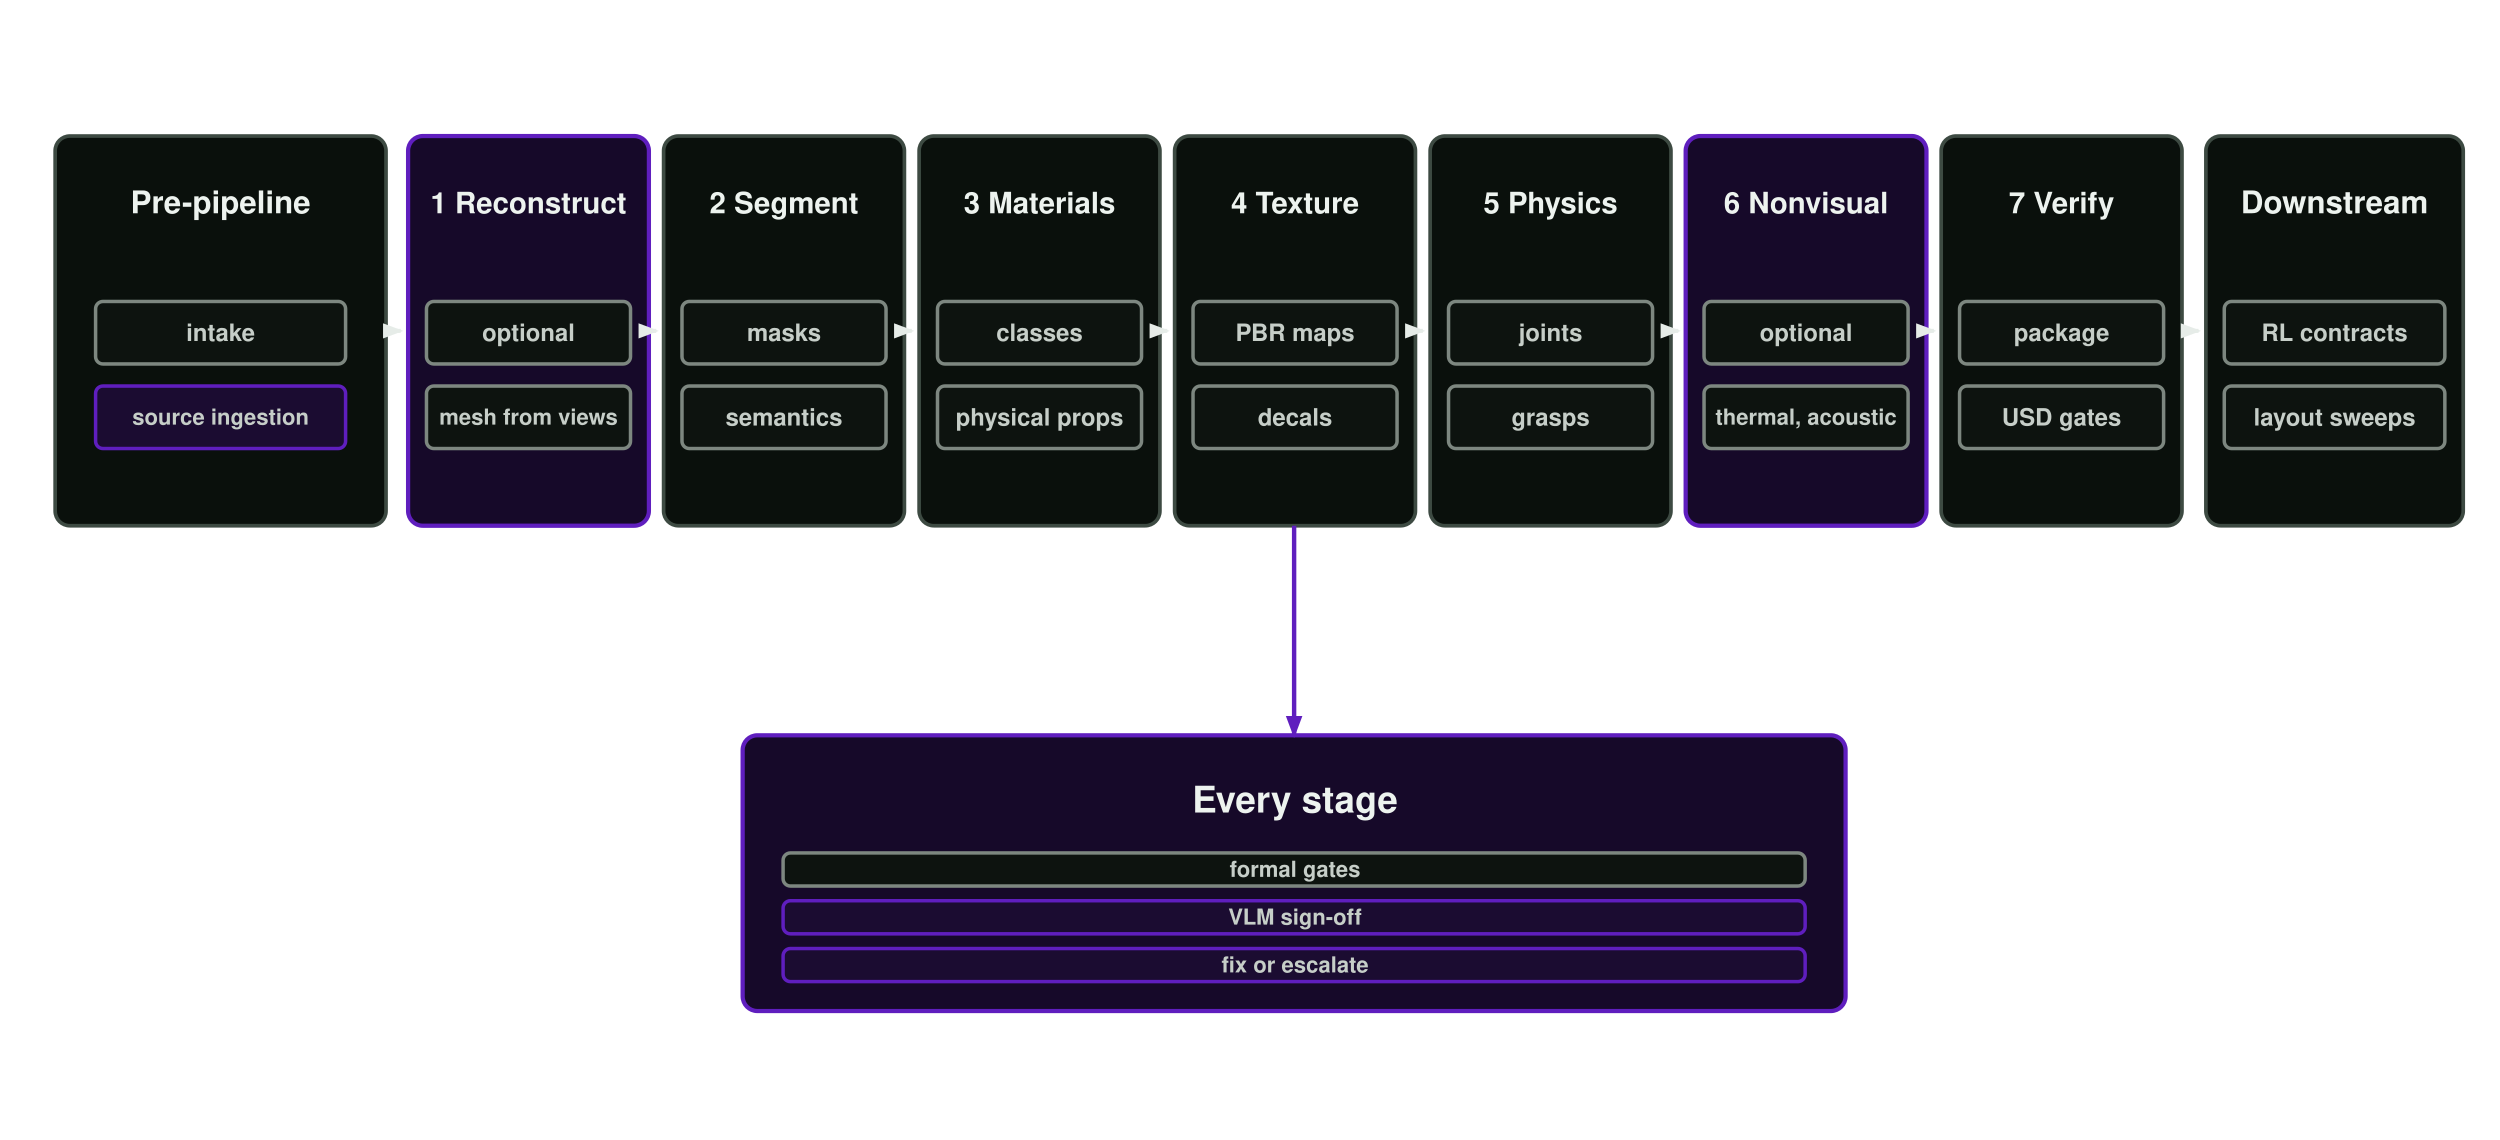
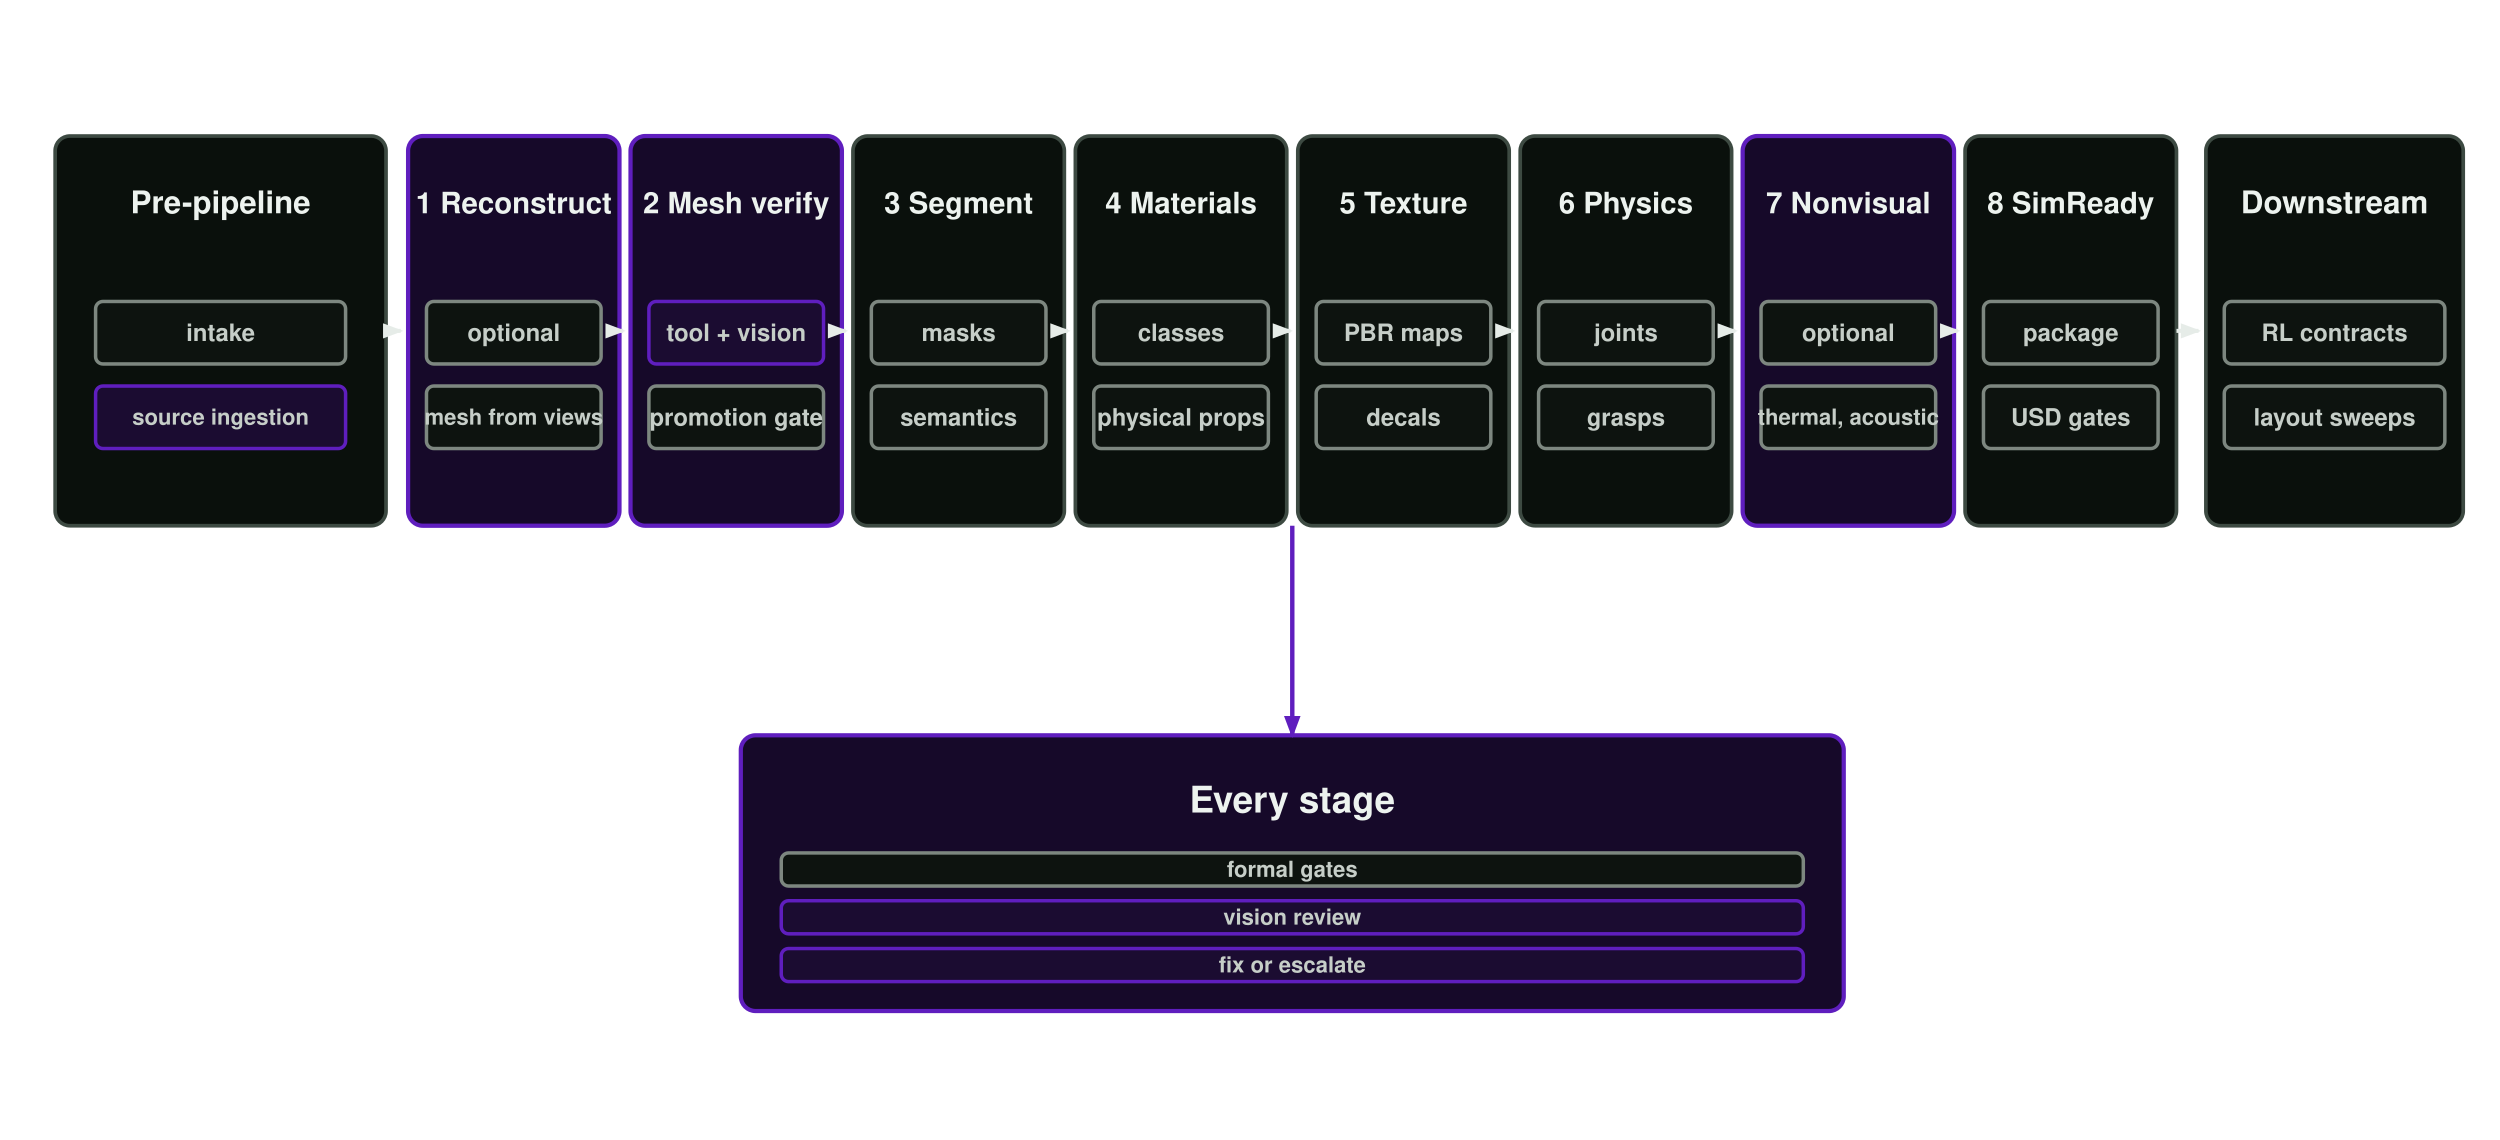
<svg xmlns="http://www.w3.org/2000/svg" width="1360" height="620" viewBox="0 0 1360 620" role="img" aria-labelledby="title desc">
  <defs>
    <style>
      .bg { fill: transparent; }
      .box { fill: #0a100c; stroke: #3d4a42; stroke-width: 2; }
      .boxHot { fill: #0b1608; stroke: #76b900; stroke-width: 2.3; }
      .boxAccent { fill: #160929; stroke: #5f1ebe; stroke-width: 2.3; }
      .inner { fill: #0d130f; stroke: #7d8780; stroke-width: 1.9; }
      .innerHot { fill: #0d1809; stroke: #76b900; stroke-width: 1.9; }
      .innerAccent { fill: #1b0c31; stroke: #5f1ebe; stroke-width: 1.9; }
      .label { fill: #edf3ef; font-family: Aptos, Helvetica, sans-serif; font-size: 20px; font-weight: 680; }
      .small { fill: #c6cec8; font-family: Aptos, Helvetica, sans-serif; font-size: 13px; font-weight: 620; }
      .line { stroke: #e6ece8; stroke-width: 2.2; fill: none; marker-end: url(#arrow); }
      .greenLine { stroke: #76b900; stroke-width: 2.4; fill: none; marker-end: url(#arrowGreen); }
      .accentLine { stroke: #5f1ebe; stroke-width: 2.4; fill: none; marker-end: url(#arrowAccent); }
    </style>
    <marker id="arrow" viewBox="0 0 8 8" refX="7" refY="4" markerWidth="5" markerHeight="5" orient="auto-start-reverse">
      <path d="M 0 1 L 8 4 L 0 7 z" fill="#e6ece8" />
    </marker>
    <marker id="arrowGreen" viewBox="0 0 8 8" refX="7" refY="4" markerWidth="5" markerHeight="5" orient="auto-start-reverse">
      <path d="M 0 1 L 8 4 L 0 7 z" fill="#76b900" />
    </marker>
    <marker id="arrowAccent" viewBox="0 0 8 8" refX="7" refY="4" markerWidth="5" markerHeight="5" orient="auto-start-reverse">
      <path d="M 0 1 L 8 4 L 0 7 z" fill="#5f1ebe" />
    </marker>
  </defs>
  <rect class="box" x="30" y="74" width="180" height="212" rx="8" />
  <text class="label" x="120.0" y="116" text-anchor="middle" style="font-size:17px">Pre-pipeline</text>
  <rect class="inner" x="52" y="164" width="136" height="34" rx="4" />
  <text class="small" x="120.0" y="185.5" text-anchor="middle" style="font-size:13px">intake</text>
  <rect class="innerAccent" x="52" y="210" width="136" height="34" rx="4" />
  <text class="small" x="120.0" y="231.0" text-anchor="middle" style="font-size:12px">source ingestion</text>
-   <rect class="boxAccent" x="222" y="74" width="131" height="212" rx="8" />
-   <text class="label" x="287.5" y="116" text-anchor="middle" style="font-size:16px">1 Reconstruct</text>
-   <rect class="inner" x="232" y="164" width="111" height="34" rx="4" />
-   <text class="small" x="287.5" y="185.5" text-anchor="middle" style="font-size:13px">optional</text>
-   <rect class="inner" x="232" y="210" width="111" height="34" rx="4" />
-   <text class="small" x="287.5" y="231.0" text-anchor="middle" style="font-size:12px">mesh from views</text>
-   <path class="line" d="M353 180 L357 180" />
-   <rect class="box" x="361" y="74" width="131" height="212" rx="8" />
-   <text class="label" x="426.5" y="116" text-anchor="middle" style="font-size:16px">2 Segment</text>
-   <rect class="inner" x="371" y="164" width="111" height="34" rx="4" />
-   <text class="small" x="426.5" y="185.5" text-anchor="middle" style="font-size:13px">masks</text>
-   <rect class="inner" x="371" y="210" width="111" height="34" rx="4" />
-   <text class="small" x="426.5" y="231.5" text-anchor="middle" style="font-size:13px">semantics</text>
-   <path class="line" d="M492 180 L496 180" />
-   <rect class="box" x="500" y="74" width="131" height="212" rx="8" />
-   <text class="label" x="565.5" y="116" text-anchor="middle" style="font-size:16px">3 Materials</text>
-   <rect class="inner" x="510" y="164" width="111" height="34" rx="4" />
-   <text class="small" x="565.5" y="185.5" text-anchor="middle" style="font-size:13px">classes</text>
-   <rect class="inner" x="510" y="210" width="111" height="34" rx="4" />
-   <text class="small" x="565.5" y="231.5" text-anchor="middle" style="font-size:13px">physical props</text>
-   <path class="line" d="M631 180 L635 180" />
-   <rect class="box" x="639" y="74" width="131" height="212" rx="8" />
-   <text class="label" x="704.5" y="116" text-anchor="middle" style="font-size:16px">4 Texture</text>
-   <rect class="inner" x="649" y="164" width="111" height="34" rx="4" />
-   <text class="small" x="704.5" y="185.5" text-anchor="middle" style="font-size:13px">PBR maps</text>
-   <rect class="inner" x="649" y="210" width="111" height="34" rx="4" />
-   <text class="small" x="704.5" y="231.5" text-anchor="middle" style="font-size:13px">decals</text>
-   <path class="line" d="M770 180 L774 180" />
-   <rect class="box" x="778" y="74" width="131" height="212" rx="8" />
-   <text class="label" x="843.5" y="116" text-anchor="middle" style="font-size:16px">5 Physics</text>
-   <rect class="inner" x="788" y="164" width="111" height="34" rx="4" />
-   <text class="small" x="843.5" y="185.5" text-anchor="middle" style="font-size:13px">joints</text>
-   <rect class="inner" x="788" y="210" width="111" height="34" rx="4" />
-   <text class="small" x="843.5" y="231.5" text-anchor="middle" style="font-size:13px">grasps</text>
-   <path class="line" d="M909 180 L913 180" />
-   <rect class="boxAccent" x="917" y="74" width="131" height="212" rx="8" />
-   <text class="label" x="982.5" y="116" text-anchor="middle" style="font-size:16px">6 Nonvisual</text>
-   <rect class="inner" x="927" y="164" width="111" height="34" rx="4" />
-   <text class="small" x="982.5" y="185.5" text-anchor="middle" style="font-size:13px">optional</text>
-   <rect class="inner" x="927" y="210" width="111" height="34" rx="4" />
-   <text class="small" x="982.5" y="231.0" text-anchor="middle" style="font-size:12px">thermal, acoustic</text>
-   <path class="line" d="M1048 180 L1052 180" />
-   <rect class="box" x="1056" y="74" width="131" height="212" rx="8" />
-   <text class="label" x="1121.5" y="116" text-anchor="middle" style="font-size:16px">7 Verify</text>
-   <rect class="inner" x="1066" y="164" width="111" height="34" rx="4" />
-   <text class="small" x="1121.5" y="185.5" text-anchor="middle" style="font-size:13px">package</text>
-   <rect class="inner" x="1066" y="210" width="111" height="34" rx="4" />
-   <text class="small" x="1121.5" y="231.5" text-anchor="middle" style="font-size:13px">USD gates</text>
+   <rect class="boxAccent" x="222" y="74" width="115" height="212" rx="8" />
+   <text class="label" x="279.5" y="116" text-anchor="middle" style="font-size:16px">1 Reconstruct</text>
+   <rect class="inner" x="232" y="164" width="95" height="34" rx="4" />
+   <text class="small" x="279.5" y="185.5" text-anchor="middle" style="font-size:13px">optional</text>
+   <rect class="inner" x="232" y="210" width="95" height="34" rx="4" />
+   <text class="small" x="279.5" y="231.0" text-anchor="middle" style="font-size:12px">mesh from views</text>
+   <path class="line" d="M337 180 L339 180" />
+   <rect class="boxAccent" x="343" y="74" width="115" height="212" rx="8" />
+   <text class="label" x="400.5" y="116" text-anchor="middle" style="font-size:16px">2 Mesh verify</text>
+   <rect class="innerAccent" x="353" y="164" width="95" height="34" rx="4" />
+   <text class="small" x="400.5" y="185.5" text-anchor="middle" style="font-size:13px">tool + vision</text>
+   <rect class="inner" x="353" y="210" width="95" height="34" rx="4" />
+   <text class="small" x="400.5" y="231.5" text-anchor="middle" style="font-size:13px">promotion gate</text>
+   <path class="line" d="M458 180 L460 180" />
+   <rect class="box" x="464" y="74" width="115" height="212" rx="8" />
+   <text class="label" x="521.5" y="116" text-anchor="middle" style="font-size:16px">3 Segment</text>
+   <rect class="inner" x="474" y="164" width="95" height="34" rx="4" />
+   <text class="small" x="521.5" y="185.5" text-anchor="middle" style="font-size:13px">masks</text>
+   <rect class="inner" x="474" y="210" width="95" height="34" rx="4" />
+   <text class="small" x="521.5" y="231.5" text-anchor="middle" style="font-size:13px">semantics</text>
+   <path class="line" d="M579 180 L581 180" />
+   <rect class="box" x="585" y="74" width="115" height="212" rx="8" />
+   <text class="label" x="642.5" y="116" text-anchor="middle" style="font-size:16px">4 Materials</text>
+   <rect class="inner" x="595" y="164" width="95" height="34" rx="4" />
+   <text class="small" x="642.5" y="185.5" text-anchor="middle" style="font-size:13px">classes</text>
+   <rect class="inner" x="595" y="210" width="95" height="34" rx="4" />
+   <text class="small" x="642.5" y="231.5" text-anchor="middle" style="font-size:13px">physical props</text>
+   <path class="line" d="M700 180 L702 180" />
+   <rect class="box" x="706" y="74" width="115" height="212" rx="8" />
+   <text class="label" x="763.5" y="116" text-anchor="middle" style="font-size:16px">5 Texture</text>
+   <rect class="inner" x="716" y="164" width="95" height="34" rx="4" />
+   <text class="small" x="763.5" y="185.5" text-anchor="middle" style="font-size:13px">PBR maps</text>
+   <rect class="inner" x="716" y="210" width="95" height="34" rx="4" />
+   <text class="small" x="763.5" y="231.5" text-anchor="middle" style="font-size:13px">decals</text>
+   <path class="line" d="M821 180 L823 180" />
+   <rect class="box" x="827" y="74" width="115" height="212" rx="8" />
+   <text class="label" x="884.5" y="116" text-anchor="middle" style="font-size:16px">6 Physics</text>
+   <rect class="inner" x="837" y="164" width="95" height="34" rx="4" />
+   <text class="small" x="884.5" y="185.5" text-anchor="middle" style="font-size:13px">joints</text>
+   <rect class="inner" x="837" y="210" width="95" height="34" rx="4" />
+   <text class="small" x="884.5" y="231.5" text-anchor="middle" style="font-size:13px">grasps</text>
+   <path class="line" d="M942 180 L944 180" />
+   <rect class="boxAccent" x="948" y="74" width="115" height="212" rx="8" />
+   <text class="label" x="1005.5" y="116" text-anchor="middle" style="font-size:16px">7 Nonvisual</text>
+   <rect class="inner" x="958" y="164" width="95" height="34" rx="4" />
+   <text class="small" x="1005.5" y="185.5" text-anchor="middle" style="font-size:13px">optional</text>
+   <rect class="inner" x="958" y="210" width="95" height="34" rx="4" />
+   <text class="small" x="1005.5" y="231.0" text-anchor="middle" style="font-size:12px">thermal, acoustic</text>
+   <path class="line" d="M1063 180 L1065 180" />
+   <rect class="box" x="1069" y="74" width="115" height="212" rx="8" />
+   <text class="label" x="1126.5" y="116" text-anchor="middle" style="font-size:16px">8 SimReady</text>
+   <rect class="inner" x="1079" y="164" width="95" height="34" rx="4" />
+   <text class="small" x="1126.5" y="185.5" text-anchor="middle" style="font-size:13px">package</text>
+   <rect class="inner" x="1079" y="210" width="95" height="34" rx="4" />
+   <text class="small" x="1126.5" y="231.5" text-anchor="middle" style="font-size:13px">USD gates</text>
  <path class="line" d="M210 180 L218 180" />
  <rect class="box" x="1200" y="74" width="140" height="212" rx="8" />
  <text class="label" x="1270.0" y="116" text-anchor="middle" style="font-size:17px">Downstream</text>
  <rect class="inner" x="1210" y="164" width="120" height="34" rx="4" />
  <text class="small" x="1270.0" y="185.5" text-anchor="middle" style="font-size:13px">RL contracts</text>
  <rect class="inner" x="1210" y="210" width="120" height="34" rx="4" />
  <text class="small" x="1270.0" y="231.5" text-anchor="middle" style="font-size:13px">layout sweeps</text>
-   <path class="line" d="M1187 180 L1196 180" />
-   <rect class="boxAccent" x="404" y="400" width="600" height="150" rx="8" />
-   <text class="label" x="704.5" y="442" text-anchor="middle">Every stage</text>
-   <rect class="inner" x="426" y="464" width="556" height="18" rx="4" />
-   <text class="small" x="704.5" y="477.0" text-anchor="middle" style="font-size:12px">formal gates</text>
-   <rect class="innerAccent" x="426" y="490" width="556" height="18" rx="4" />
-   <text class="small" x="704.5" y="503.0" text-anchor="middle" style="font-size:12px">VLM sign-off</text>
-   <rect class="innerAccent" x="426" y="516" width="556" height="18" rx="4" />
-   <text class="small" x="704.5" y="529.0" text-anchor="middle" style="font-size:12px">fix or escalate</text>
-   <path class="accentLine" d="M704 286 L704 400" />
+   <path class="line" d="M1184 180 L1196 180" />
+   <rect class="boxAccent" x="403" y="400" width="600" height="150" rx="8" />
+   <text class="label" x="703.0" y="442" text-anchor="middle">Every stage</text>
+   <rect class="inner" x="425" y="464" width="556" height="18" rx="4" />
+   <text class="small" x="703.0" y="477.0" text-anchor="middle" style="font-size:12px">formal gates</text>
+   <rect class="innerAccent" x="425" y="490" width="556" height="18" rx="4" />
+   <text class="small" x="703.0" y="503.0" text-anchor="middle" style="font-size:12px">vision review</text>
+   <rect class="innerAccent" x="425" y="516" width="556" height="18" rx="4" />
+   <text class="small" x="703.0" y="529.0" text-anchor="middle" style="font-size:12px">fix or escalate</text>
+   <path class="accentLine" d="M703 286 L703 400" />
</svg>
